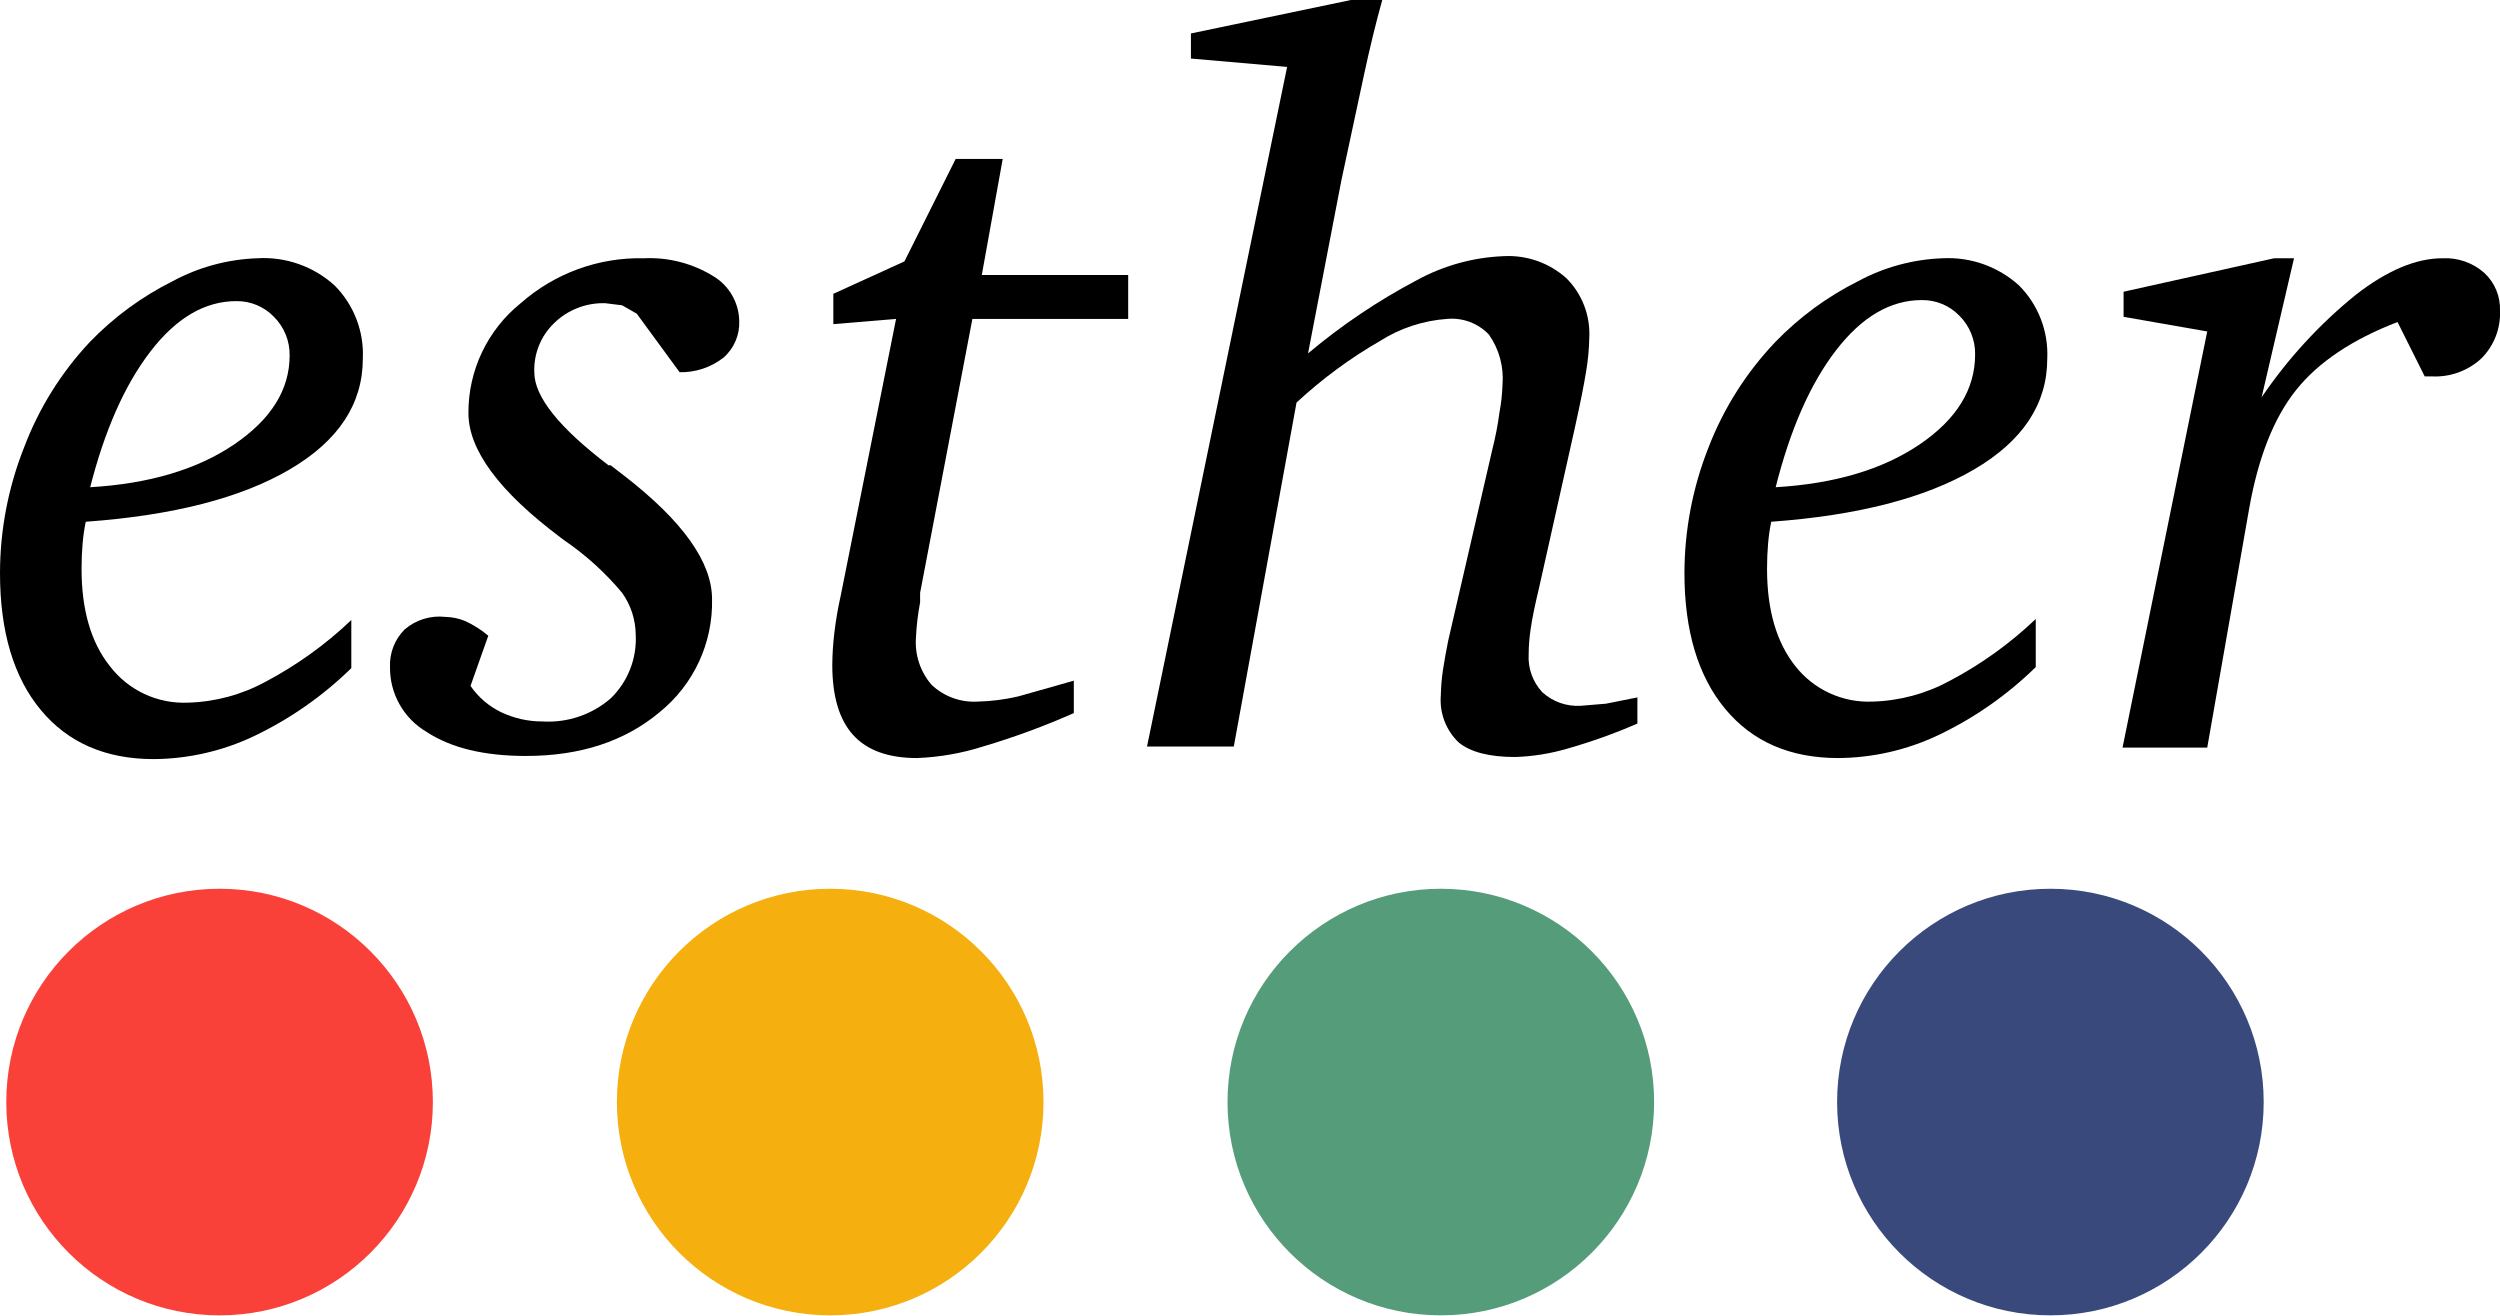
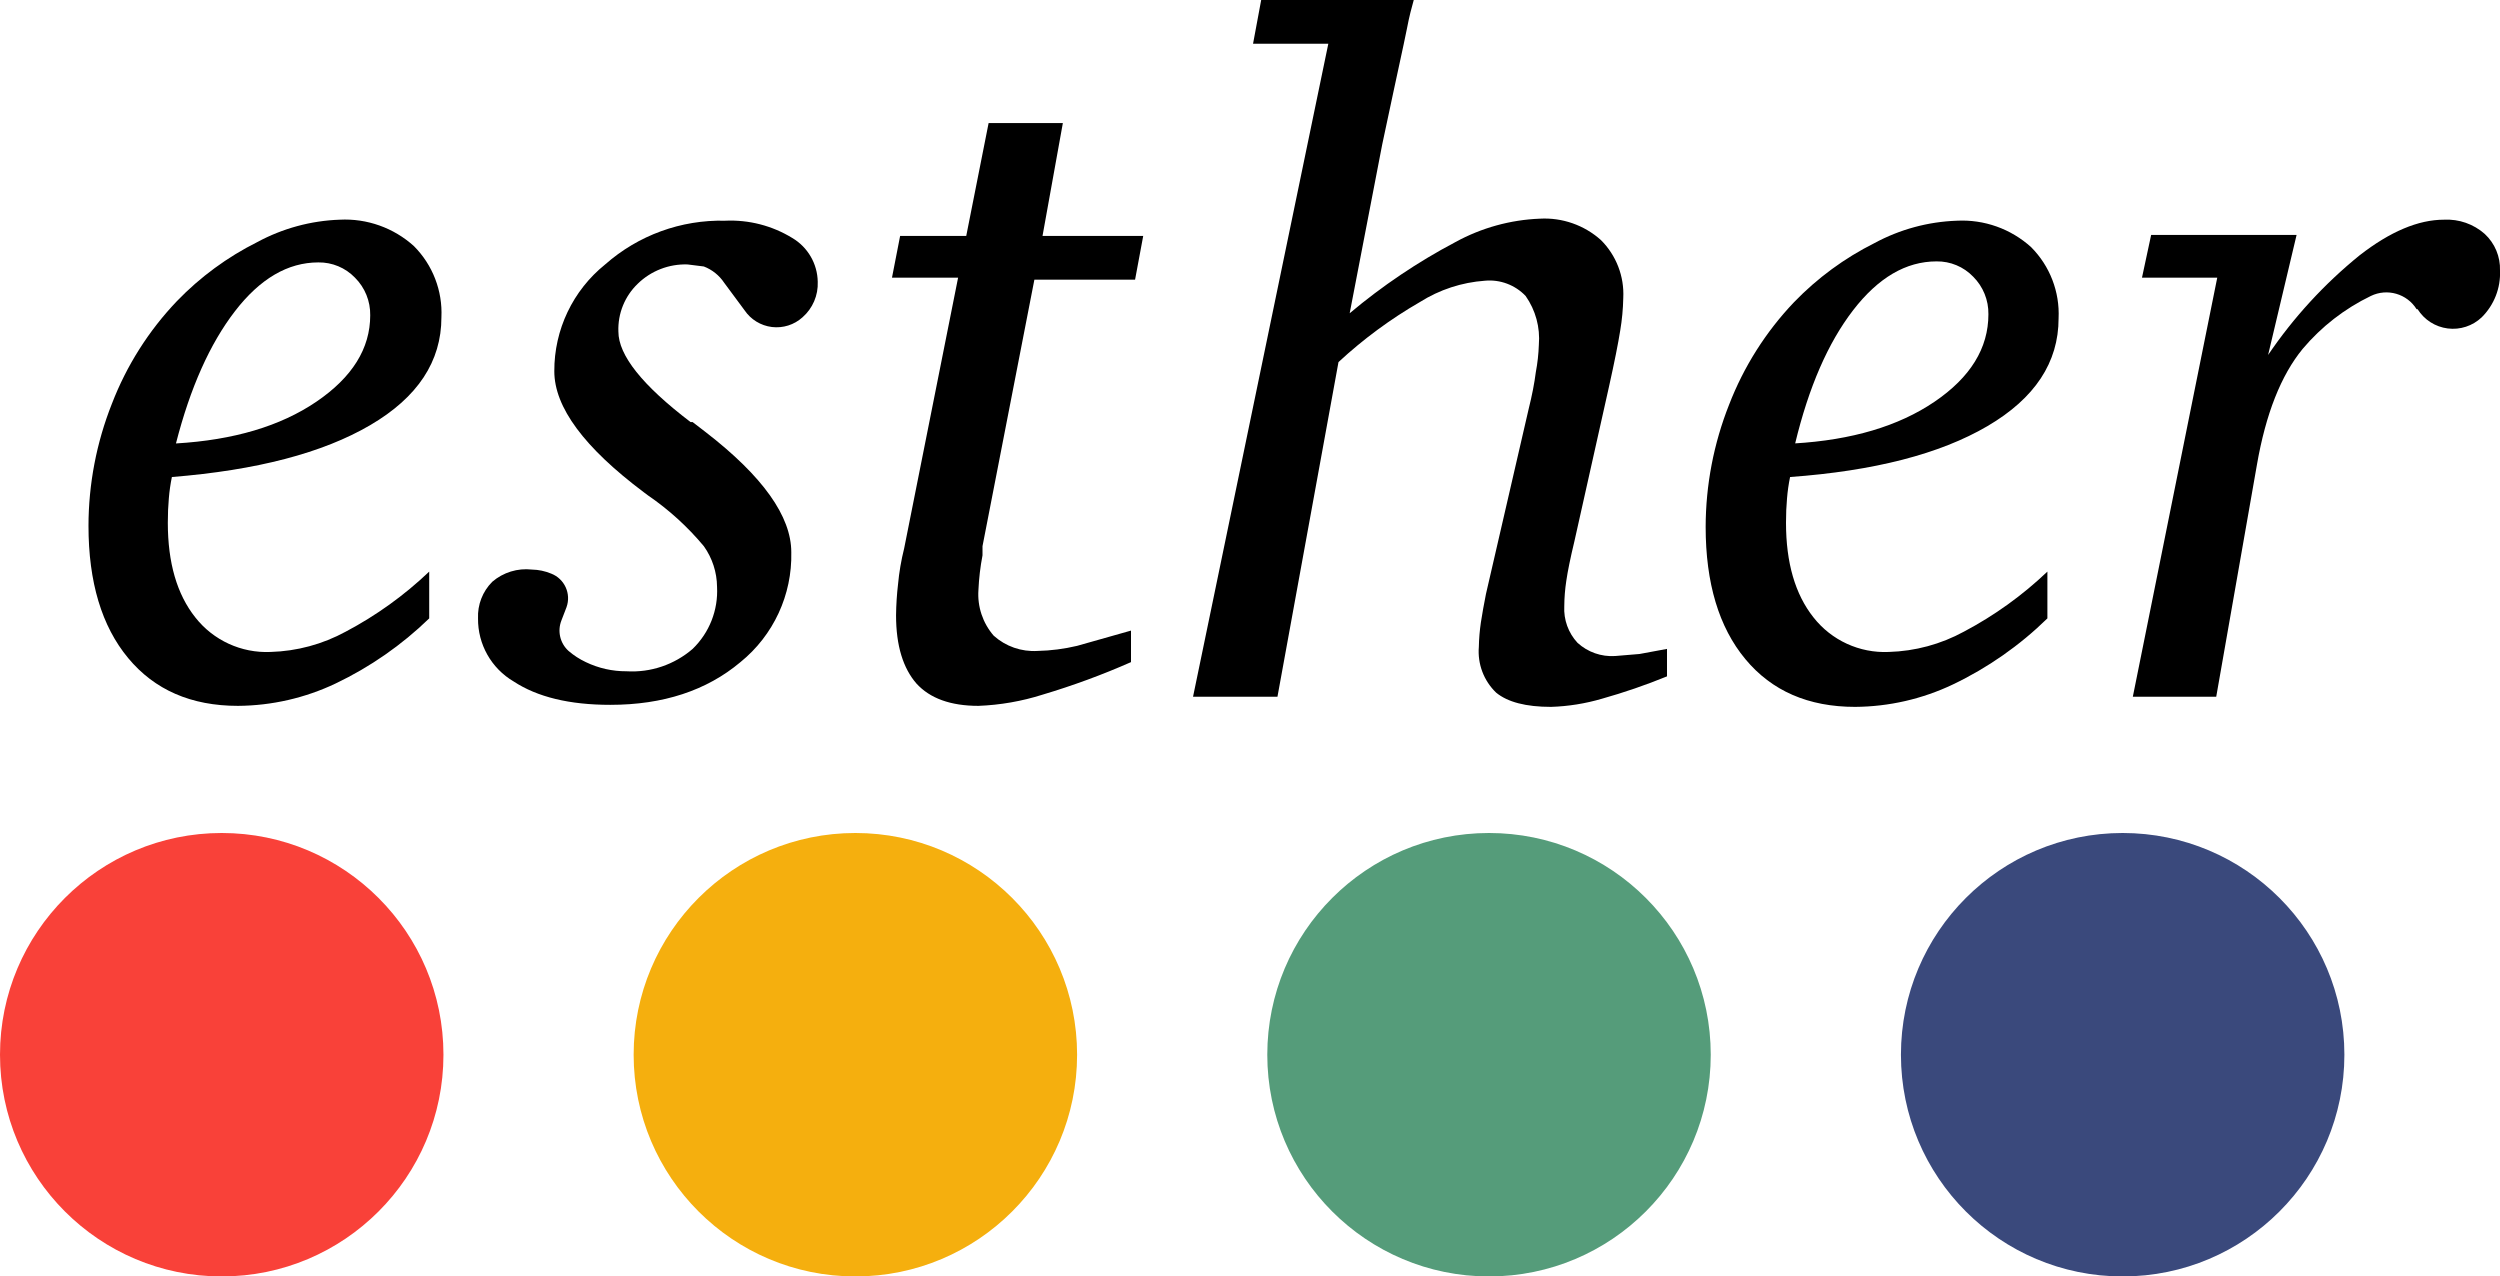
- <svg xmlns="http://www.w3.org/2000/svg" height="125.8" viewBox="0 0 239.1 125.8" width="239.1">
-   <circle cx="21" cy="105.4" fill="#f94139" r="20.4" />
-   <circle cx="79.4" cy="105.4" fill="#f5af0e" r="20.4" />
-   <circle cx="137.8" cy="105.4" fill="#559c7a" r="20.4" />
-   <circle cx="196.1" cy="105.4" fill="#3a497c" r="20.4" />
-   <path d="m8.2 49.9a17.3 17.3 0 0 0 -.3 2.1q-.1 1.1-.1 2.4 0 5.9 2.7 9.3a8.9 8.9 0 0 0 7.5 3.5 16.4 16.4 0 0 0 7.4-2 36.8 36.8 0 0 0 8.2-5.9v4.6a34.6 34.6 0 0 1 -9.3 6.5 22.7 22.7 0 0 1 -9.6 2.2q-6.9 0-10.8-4.7t-3.9-13.1a32.7 32.7 0 0 1 2.3-12 30.5 30.5 0 0 1 6.3-10.1 29 29 0 0 1 7.9-5.8 18.4 18.4 0 0 1 8.1-2.2 10.1 10.1 0 0 1 7.4 2.6 9.3 9.3 0 0 1 2.7 7q0 6.5-7 10.6t-19.5 5zm.4-3.3q8.5-.5 13.8-4.1t5.3-8.5a5.1 5.1 0 0 0 -1.5-3.7 4.9 4.9 0 0 0 -3.6-1.5q-4.5 0-8.2 4.8t-5.8 13.1z" />
-   <path d="m65 35.6-4.1-5.6-1.4-.8-1.6-.2a6.7 6.7 0 0 0 -4.9 1.9 6.2 6.2 0 0 0 -1.9 4.7q0 3.5 7.1 8.9h.2l1.3 1q8.4 6.5 8.4 11.8a13.5 13.5 0 0 1 -5 10.8q-5 4.2-12.8 4.2-6 0-9.5-2.3a7.1 7.1 0 0 1 -3.5-6.2 4.8 4.8 0 0 1 1.4-3.6 5.1 5.1 0 0 1 3.9-1.2 5.2 5.2 0 0 1 1.9.4 9.8 9.8 0 0 1 2.2 1.4l-1.7 4.8a7.5 7.5 0 0 0 2.9 2.5 9.1 9.1 0 0 0 4 .9 9.1 9.1 0 0 0 6.5-2.2 7.9 7.9 0 0 0 2.4-6.1 7 7 0 0 0 -1.3-4 27 27 0 0 0 -5.5-5l-.4-.3q-8.8-6.6-8.8-11.9a13.4 13.4 0 0 1 5-10.5 17.2 17.2 0 0 1 11.8-4.3 11.6 11.6 0 0 1 6.6 1.7 5.1 5.1 0 0 1 2.5 4.3 4.4 4.4 0 0 1 -1.5 3.5 6.6 6.6 0 0 1 -4.2 1.4z" />
-   <path d="m91.4 15.2h4.5l-2 11.1h14v4.2h-14.9l-5 26.2v.9a24.4 24.4 0 0 0 -.4 3.4 6.2 6.2 0 0 0 1.5 4.5 5.9 5.9 0 0 0 4.4 1.6 18.9 18.9 0 0 0 3.9-.5l5.3-1.5v3.1a72.4 72.4 0 0 1 -8.7 3.2 23.9 23.9 0 0 1 -6.3 1.1q-4.1 0-6.1-2.2t-2-6.7a27.8 27.8 0 0 1 .2-3.1 34.5 34.5 0 0 1 .6-3.5l5.3-26.5-6 .5v-2.9l6.8-3.1z" />
-   <path d="m129.2 0h3q-.9 3.2-1.8 7.4t-2.1 9.8l-3.2 16.6a58.9 58.9 0 0 1 10.4-7 18.8 18.8 0 0 1 8.3-2.3 8.3 8.3 0 0 1 6 2.1 7.5 7.5 0 0 1 2.2 5.7 21.8 21.8 0 0 1 -.3 3.2q-.3 1.9-1.1 5.5l-3.4 15.2q-.6 2.5-.8 3.9a17.3 17.3 0 0 0 -.2 2.5 4.9 4.9 0 0 0 1.3 3.6 5 5 0 0 0 3.7 1.3l2.4-.2 3-.6v2.5a53.1 53.1 0 0 1 -6.7 2.4 20 20 0 0 1 -5 .8q-3.7 0-5.4-1.4a5.6 5.6 0 0 1 -1.7-4.5 19 19 0 0 1 .2-2.4q.2-1.3.5-2.8l4.2-18.2q.5-2 .7-3.6a17.6 17.6 0 0 0 .3-2.7 7.3 7.3 0 0 0 -1.3-4.8 4.9 4.9 0 0 0 -4-1.5 13.8 13.8 0 0 0 -6.4 2.1 44.5 44.5 0 0 0 -8 5.9l-6 32.9h-8.3l13.4-65-9.2-.8v-2.4z" />
-   <path d="m169.4 49.9a17.3 17.3 0 0 0 -.3 2.1q-.1 1.1-.1 2.4 0 5.9 2.7 9.3a8.9 8.9 0 0 0 7.4 3.4 16.4 16.4 0 0 0 7.4-2 36.8 36.8 0 0 0 8.2-5.9v4.6a34.6 34.6 0 0 1 -9.3 6.5 22.7 22.7 0 0 1 -9.6 2.2q-6.9 0-10.8-4.7t-3.9-13a32.8 32.8 0 0 1 2.3-12 30.6 30.6 0 0 1 6.4-10.1 29.1 29.1 0 0 1 7.9-5.8 18.4 18.4 0 0 1 8.1-2.2 10.1 10.1 0 0 1 7.3 2.6 9.3 9.3 0 0 1 2.7 7q0 6.5-7 10.6t-19.4 5zm.4-3.3q8.5-.5 13.8-4.1t5.3-8.6a5.1 5.1 0 0 0 -1.5-3.7 4.9 4.9 0 0 0 -3.6-1.5q-4.5 0-8.2 4.8t-5.8 13.2z" />
-   <path d="m217.5 24.7h1.9l-3.1 13.3a45.4 45.4 0 0 1 9-9.8q4.5-3.5 8.3-3.5a5.6 5.6 0 0 1 4 1.4 4.7 4.7 0 0 1 1.5 3.6 6.1 6.1 0 0 1 -1.8 4.6 6.5 6.5 0 0 1 -4.7 1.7h-.7l-2.6-5.2q-6.5 2.5-9.7 6.5t-4.5 11.4l-4 22.8h-8.1l8.1-39.8-8-1.4v-2.4z" />
+ <svg xmlns="http://www.w3.org/2000/svg" width="245.8" height="125.4" viewBox="0 0 245.8 125.4">
+   <g id="E-2" data-name="E">
+     <circle cx="208.7" cy="103.7" r="21.8" fill="#3a497c" />
+     <circle cx="146.4" cy="103.7" r="21.8" fill="#559c7a" />
+     <circle cx="84.1" cy="103.7" r="21.8" fill="#f5af0e" />
+     <circle cx="21.8" cy="103.7" r="21.8" fill="#f94139" />
+     <path d="M225.8,23.1,223,34.9a45.4,45.4,0,0,1,9-9.8q4.5-3.5,8.3-3.5a5.6,5.6,0,0,1,4,1.4,4.7,4.7,0,0,1,1.5,3.6,6.1,6.1,0,0,1-1.8,4.6h0a4.1,4.1,0,0,1-6.3-.8h-.1a3.5,3.5,0,0,0-4.5-1.3,20.3,20.3,0,0,0-6.7,5.2q-3.2,3.9-4.5,11.4l-4,22.8h-8.2L218,27.3h-7.4l.9-4.2" />
+     <line x1="212.3" y1="24.9" x2="227.4" y2="24.9" />
+     <path d="M176,46.9a17.3,17.3,0,0,0-.3,2.1q-.1,1.1-.1,2.4,0,5.9,2.7,9.3a8.9,8.9,0,0,0,7.4,3.4,16.4,16.4,0,0,0,7.4-2,36.8,36.8,0,0,0,8.2-5.9v4.6a34.6,34.6,0,0,1-9.3,6.5,22.7,22.7,0,0,1-9.6,2.2q-6.9,0-10.8-4.7t-3.9-13a32.8,32.8,0,0,1,2.3-12,30.6,30.6,0,0,1,6.4-10.1,29.1,29.1,0,0,1,7.9-5.8,18.4,18.4,0,0,1,8.1-2.2,10.1,10.1,0,0,1,7.3,2.6,9.3,9.3,0,0,1,2.7,7q0,6.5-7,10.6T176,46.9Zm.4-3.3q8.5-.5,13.8-4.1t5.3-8.6a5.1,5.1,0,0,0-1.5-3.7,4.9,4.9,0,0,0-3.6-1.5q-4.5,0-8.2,4.8T176.5,43.6Z" />
+     <path d="M163.9,66.5a59.7,59.7,0,0,1-6.4,2.2,20,20,0,0,1-5,.8q-3.7,0-5.4-1.4a5.6,5.6,0,0,1-1.7-4.5,19,19,0,0,1,.2-2.4q.2-1.3.5-2.8l4.2-18.2q.5-2,.7-3.6a17.6,17.6,0,0,0,.3-2.7,7.3,7.3,0,0,0-1.3-4.8,4.9,4.9,0,0,0-4-1.5,13.8,13.8,0,0,0-6.4,2.1,44.5,44.5,0,0,0-8,5.9l-6,32.9h-8.3L130.6,4.3h-7.4L124,0H139c-.6,2.2-.4,1.6-1,4.4s-1.3,6-2.1,9.8l-3.2,16.6a58.9,58.9,0,0,1,10.4-7,18.8,18.8,0,0,1,8.3-2.3,8.3,8.3,0,0,1,6,2.1,7.5,7.5,0,0,1,2.2,5.7,21.8,21.8,0,0,1-.3,3.2q-.3,1.9-1.1,5.5l-3.4,15.2q-.6,2.5-.8,3.9a17.3,17.3,0,0,0-.2,2.5,4.9,4.9,0,0,0,1.3,3.6,5,5,0,0,0,3.7,1.3l2.4-.2,2.7-.5" />
+     <path d="M111.6,27.5h-9.9L96.6,53.7v.9a23.7,23.7,0,0,0-.4,3.4,6.2,6.2,0,0,0,1.5,4.5A5.9,5.9,0,0,0,102,64a18.5,18.5,0,0,0,3.9-.5l5.3-1.5v3.1a73.7,73.7,0,0,1-8.7,3.2,23.8,23.8,0,0,1-6.3,1.1q-4.1,0-6.1-2.2c-1.3-1.5-2-3.7-2-6.7a29.3,29.3,0,0,1,.2-3.1c.1-1.1.3-2.3.6-3.5l5.3-26.6H87.7l.8-4.1H95l2.2-11.1h7.3l-2,11.1h9.9Z" />
+     <path d="M73.2,30.5l-2-2.7a4.2,4.2,0,0,0-2-1.6h0L67.6,26a6.7,6.7,0,0,0-4.9,1.9,6.2,6.2,0,0,0-1.9,4.7q0,3.5,7.1,8.9h.2l1.3,1q8.4,6.5,8.4,11.8a13.5,13.5,0,0,1-5,10.8q-5,4.2-12.8,4.2-6,0-9.5-2.3a7.1,7.1,0,0,1-3.5-6.2,4.8,4.8,0,0,1,1.4-3.6A5.1,5.1,0,0,1,52.3,56a5.2,5.2,0,0,1,1.9.4h0a2.6,2.6,0,0,1,1.5,3.3L55.2,61a2.7,2.7,0,0,0,.7,3,7.5,7.5,0,0,0,1.7,1.1,9.1,9.1,0,0,0,4,.9,9.1,9.1,0,0,0,6.5-2.2,7.9,7.9,0,0,0,2.4-6.1,7,7,0,0,0-1.3-4,27,27,0,0,0-5.5-5l-.4-.3q-8.8-6.6-8.8-11.9A13.4,13.4,0,0,1,59.5,26a17.2,17.2,0,0,1,11.8-4.3,11.6,11.6,0,0,1,6.6,1.7,5.1,5.1,0,0,1,2.5,4.3,4.4,4.4,0,0,1-1.5,3.5h0A3.8,3.8,0,0,1,73.2,30.5Z" />
+     <path d="M16.9,46.9a17.3,17.3,0,0,0-.3,2.1q-.1,1.1-.1,2.4,0,5.9,2.7,9.3a8.9,8.9,0,0,0,7.4,3.4,16.4,16.4,0,0,0,7.4-2,36.8,36.8,0,0,0,8.2-5.9v4.6A34.6,34.6,0,0,1,33,67.2a22.7,22.7,0,0,1-9.6,2.2q-6.9,0-10.8-4.7t-3.9-13a32.7,32.7,0,0,1,2.3-12,30.5,30.5,0,0,1,6.4-10.1,29,29,0,0,1,7.9-5.8,18.4,18.4,0,0,1,8.1-2.2,10.1,10.1,0,0,1,7.3,2.6,9.3,9.3,0,0,1,2.7,7q0,6.5-7,10.6T16.9,46.9Zm.4-3.3q8.5-.5,13.8-4.1T36.4,31a5.1,5.1,0,0,0-1.5-3.7,4.9,4.9,0,0,0-3.6-1.5q-4.5,0-8.2,4.8T17.3,43.6Z" />
+   </g>
</svg>
